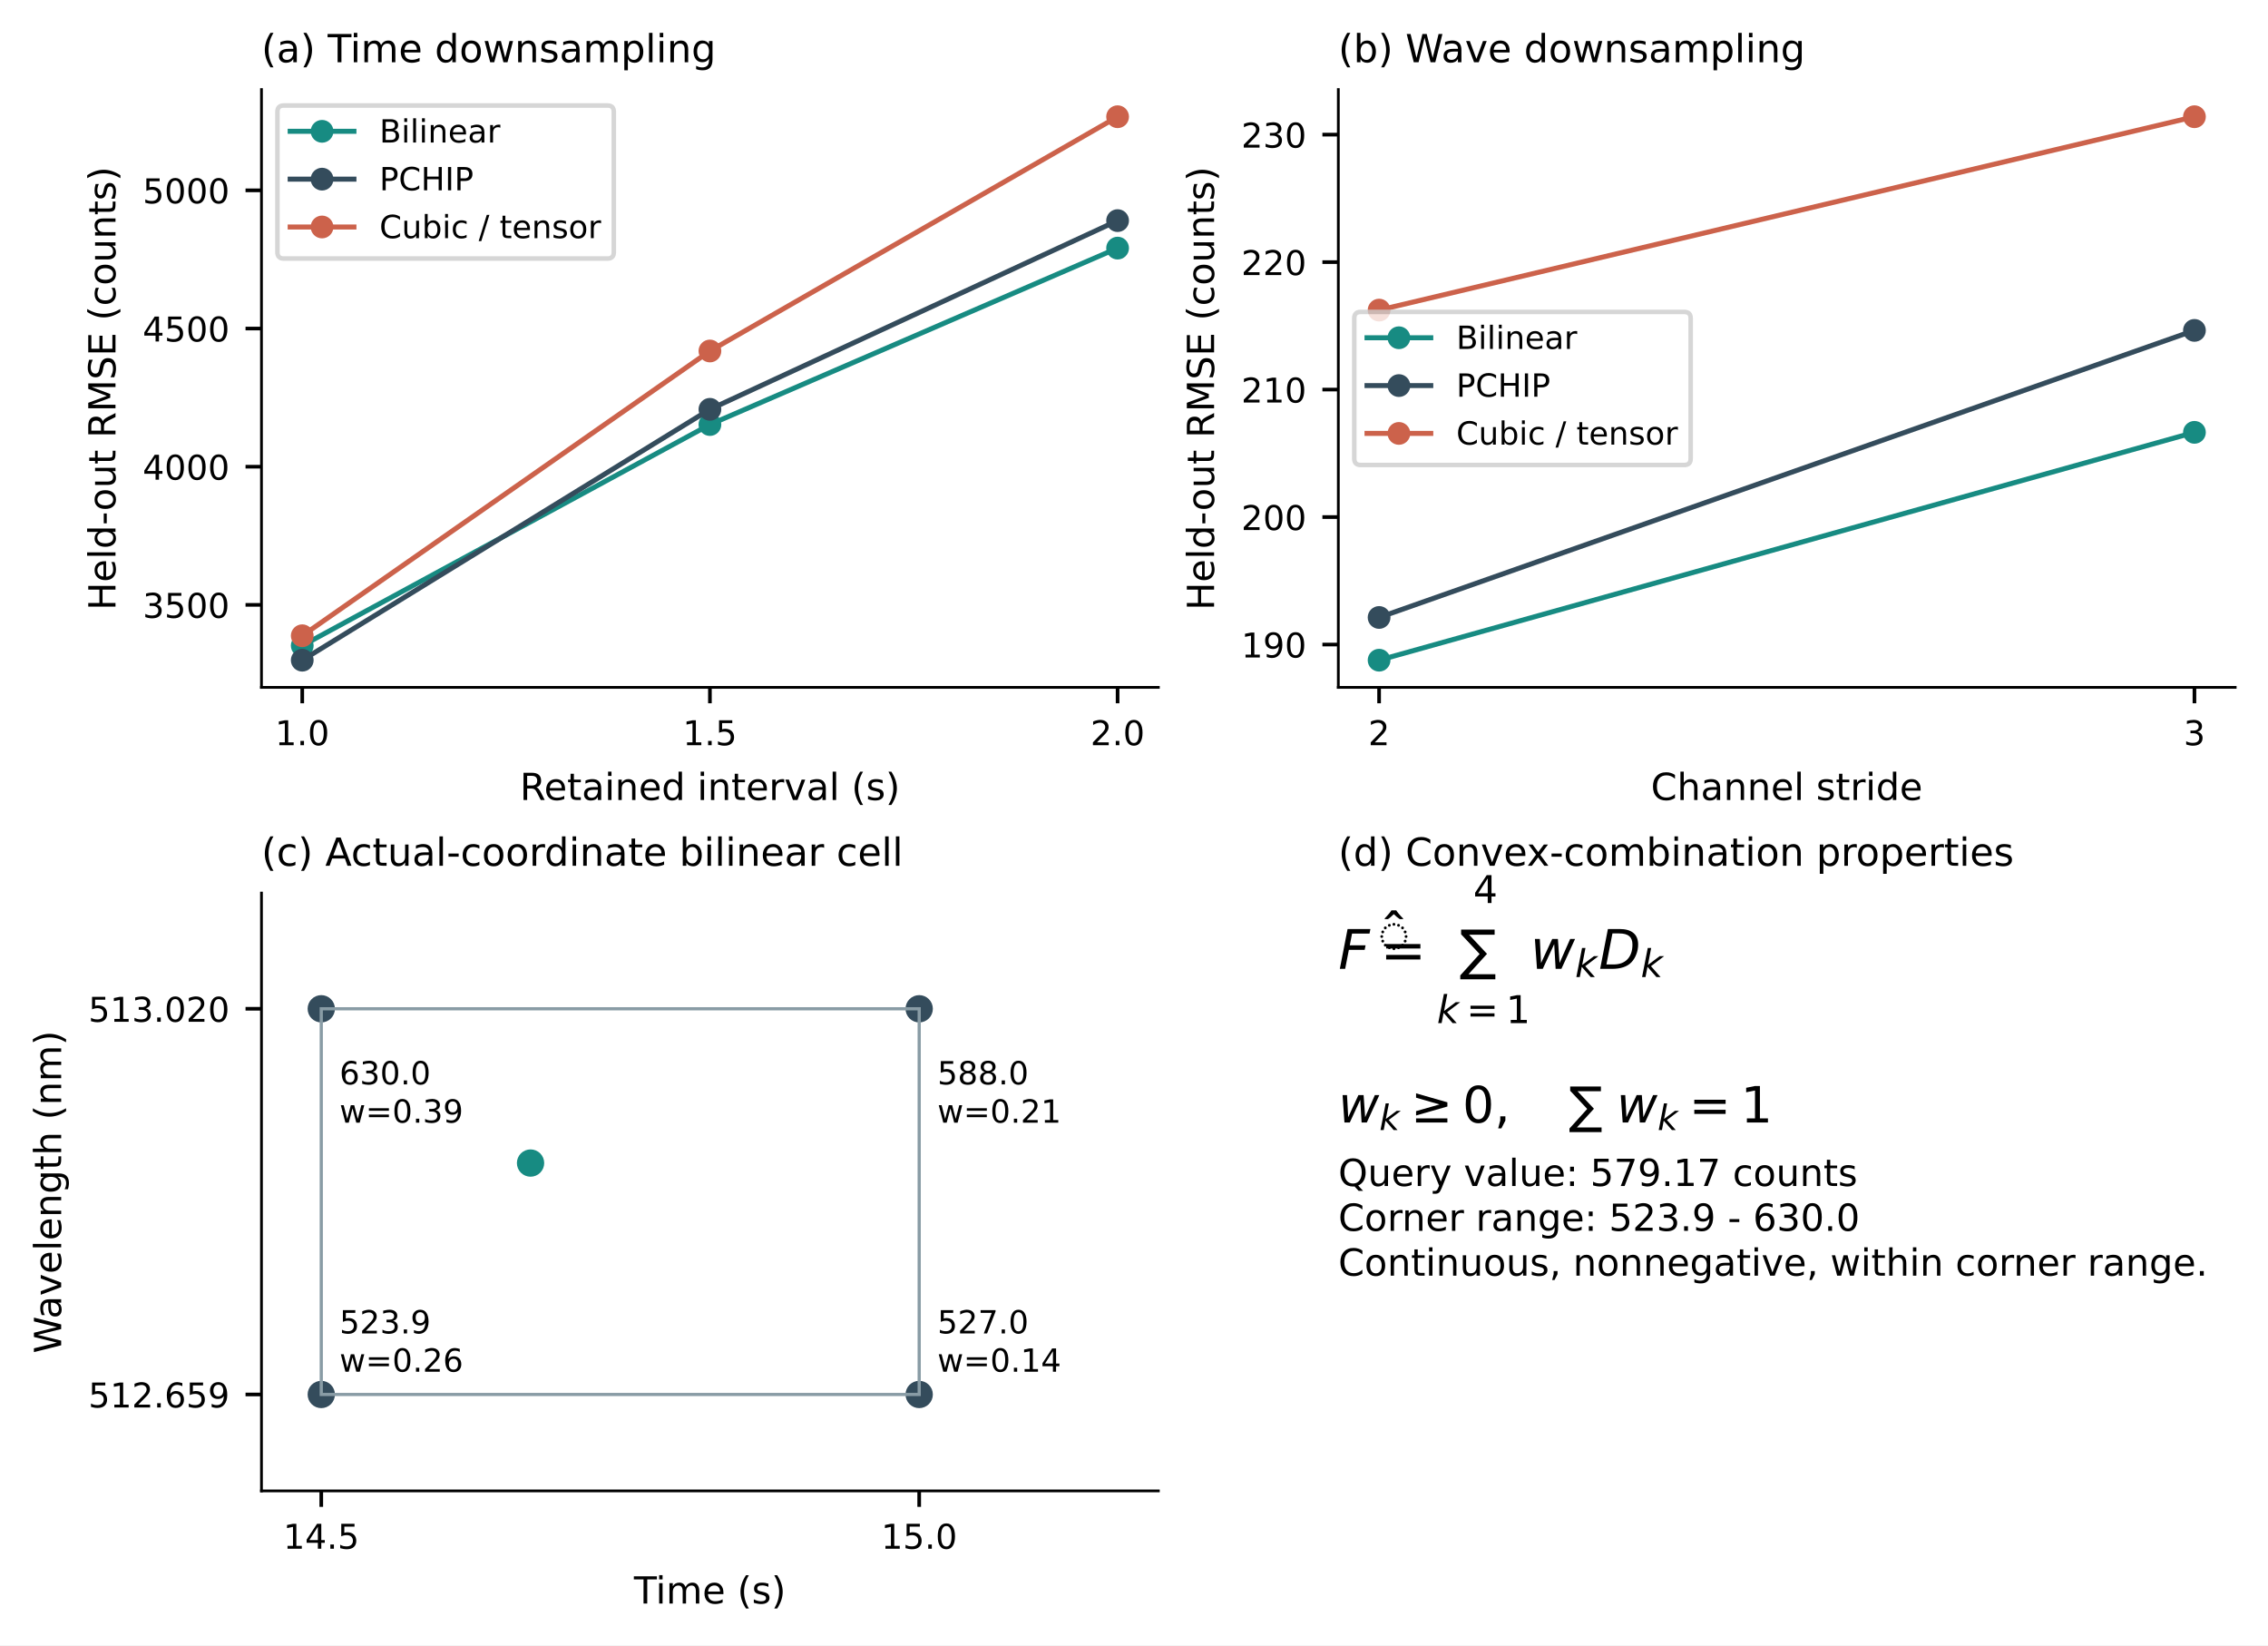
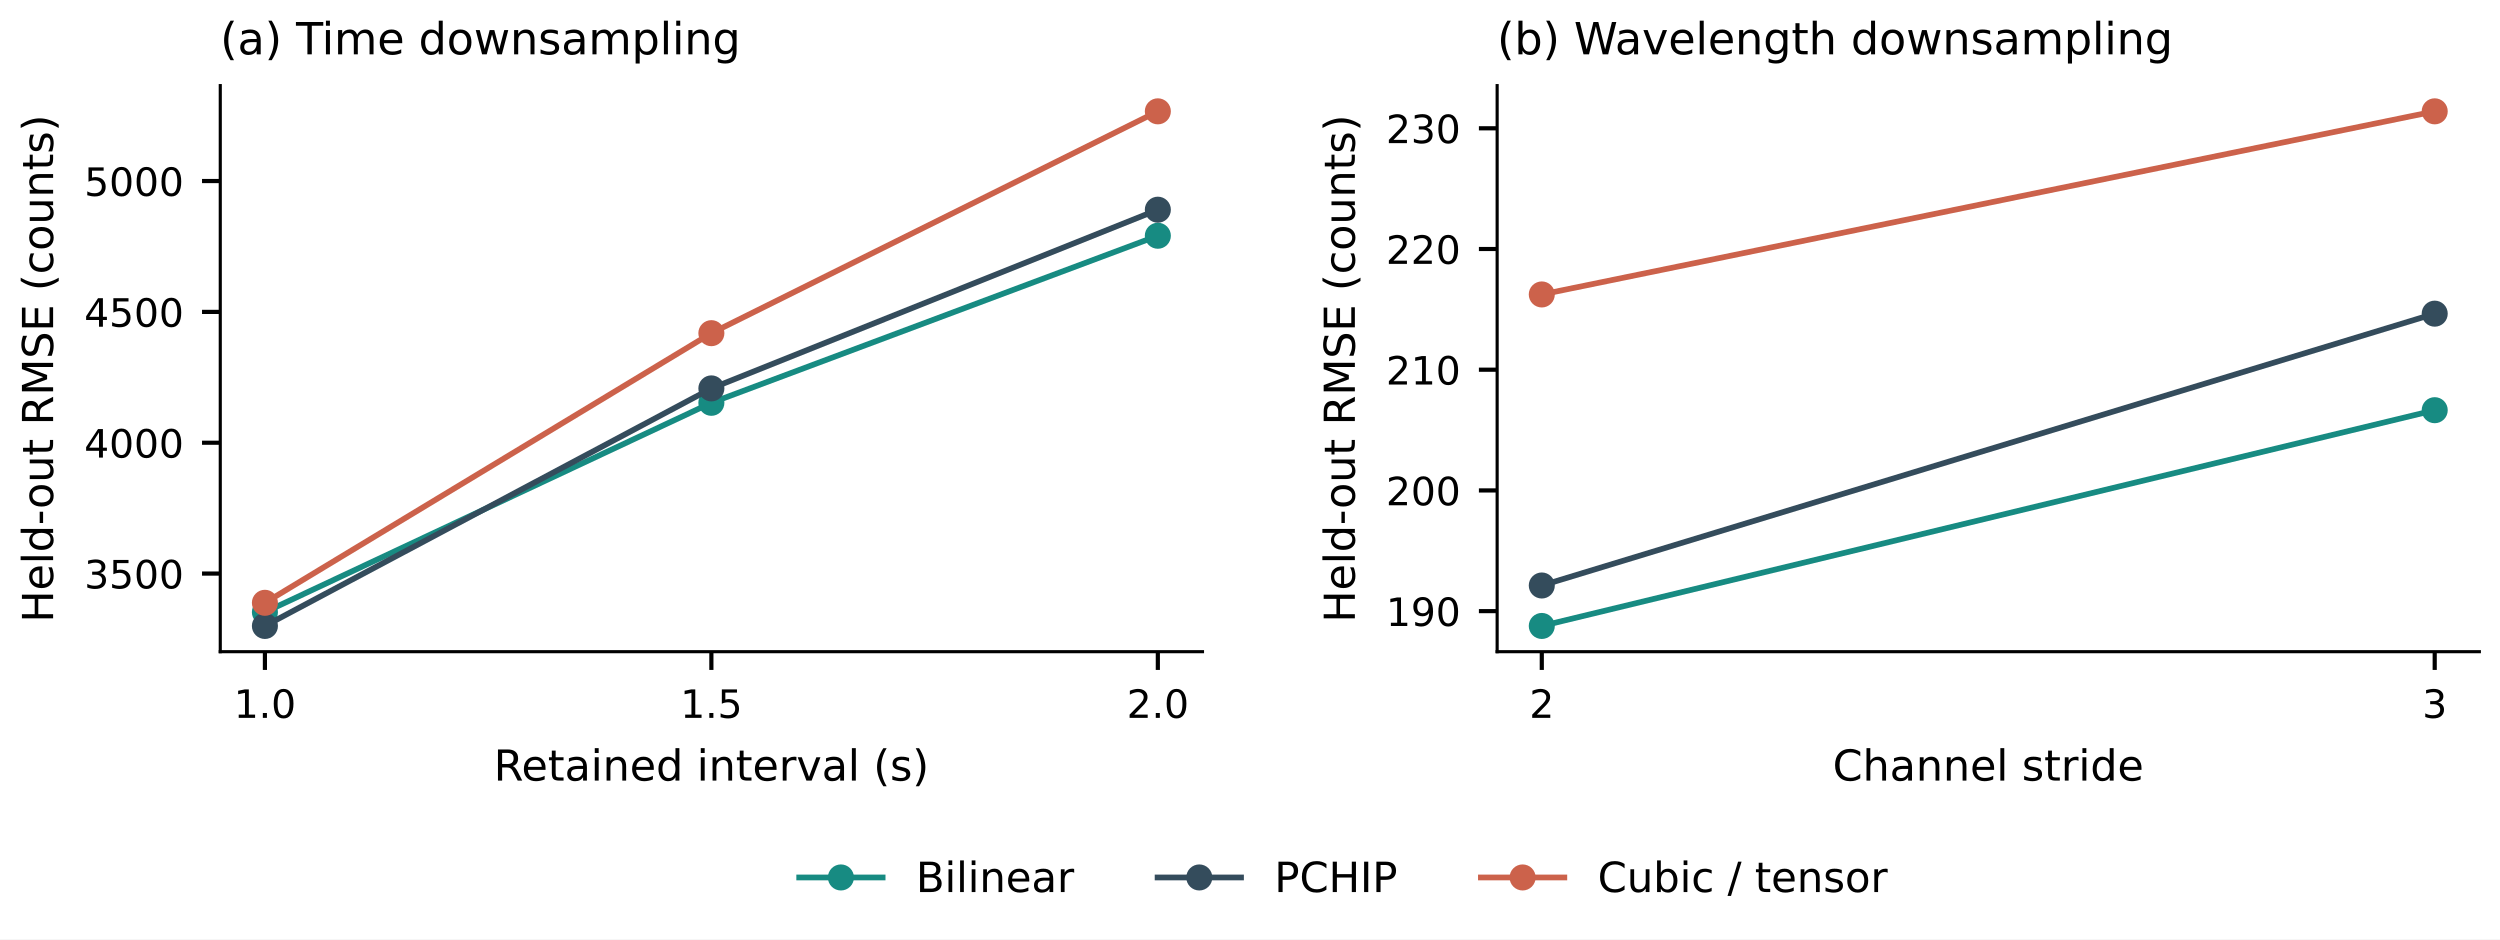
- <svg xmlns="http://www.w3.org/2000/svg" xmlns:xlink="http://www.w3.org/1999/xlink" width="498pt" height="361.2pt" viewBox="0 0 498 361.2" version="1.1">
+ <svg xmlns="http://www.w3.org/2000/svg" xmlns:xlink="http://www.w3.org/1999/xlink" width="479.504pt" height="180.179pt" viewBox="0 0 479.504 180.179" version="1.1">
  <defs>
    <style type="text/css">*{stroke-linejoin: round; stroke-linecap: butt}</style>
  </defs>
  <g id="figure_1">
    <g id="patch_1">
-       <path d="M 0 361.2 L 498 361.2 L 498 -0 L 0 -0 z " style="fill: #ffffff" />
+       <path d="M 0 180.179 L 479.504 180.179 L 479.504 0 L 0 0 z " style="fill: #ffffff" />
    </g>
    <g id="axes_1">
      <g id="patch_2">
-         <path d="M 57.415 150.899 L 254.349 150.899 L 254.349 19.659 L 57.415 19.659 z " style="fill: #ffffff" />
+         <path d="M 42.248 124.995 L 230.638 124.995 L 230.638 16.419 L 42.248 16.419 z " style="fill: #ffffff" />
      </g>
      <g id="matplotlib.axis_1">
        <g id="xtick_1">
          <g id="line2d_1">
            <defs>
-               <path id="m55a0707279" d="M 0 0 L 0 3.5 " style="stroke: #000000; stroke-width: 0.8" />
+               <path id="mc4d0fbb25a" d="M 0 0 L 0 3.5 " style="stroke: #000000; stroke-width: 0.8" />
            </defs>
            <g>
-               <use xlink:href="#m55a0707279" x="66.367" y="150.899" style="stroke: #000000; stroke-width: 0.8" />
+               <use xlink:href="#mc4d0fbb25a" x="50.811" y="124.995" style="stroke: #000000; stroke-width: 0.8" />
            </g>
          </g>
          <g id="text_1">
-             <text style="font-size: 7.5px; font-family: 'DejaVu Sans'; text-anchor: middle" x="66.367" y="163.597" transform="rotate(-0 66.36701 163.5971)">1.0</text>
+             <text style="font-size: 7.5px; font-family: 'DejaVu Sans'; text-anchor: middle" x="50.811" y="137.693" transform="rotate(-0 50.8113 137.6929)">1.0</text>
          </g>
        </g>
        <g id="xtick_2">
          <g id="line2d_2">
            <g>
-               <use xlink:href="#m55a0707279" x="155.882" y="150.899" style="stroke: #000000; stroke-width: 0.8" />
+               <use xlink:href="#mc4d0fbb25a" x="136.443" y="124.995" style="stroke: #000000; stroke-width: 0.8" />
            </g>
          </g>
          <g id="text_2">
-             <text style="font-size: 7.5px; font-family: 'DejaVu Sans'; text-anchor: middle" x="155.882" y="163.597" transform="rotate(-0 155.8823 163.5971)">1.5</text>
+             <text style="font-size: 7.5px; font-family: 'DejaVu Sans'; text-anchor: middle" x="136.443" y="137.693" transform="rotate(-0 136.4429 137.6929)">1.5</text>
          </g>
        </g>
        <g id="xtick_3">
          <g id="line2d_3">
            <g>
-               <use xlink:href="#m55a0707279" x="245.398" y="150.899" style="stroke: #000000; stroke-width: 0.8" />
+               <use xlink:href="#mc4d0fbb25a" x="222.075" y="124.995" style="stroke: #000000; stroke-width: 0.8" />
            </g>
          </g>
          <g id="text_3">
-             <text style="font-size: 7.5px; font-family: 'DejaVu Sans'; text-anchor: middle" x="245.398" y="163.597" transform="rotate(-0 245.3976 163.5971)">2.0</text>
+             <text style="font-size: 7.5px; font-family: 'DejaVu Sans'; text-anchor: middle" x="222.075" y="137.693" transform="rotate(-0 222.0745 137.6929)">2.0</text>
          </g>
        </g>
        <g id="text_4">
-           <text style="font-size: 8.2px; font-family: 'DejaVu Sans'; text-anchor: middle" x="155.882" y="175.63" transform="rotate(-0 155.8823 175.6296)">Retained interval (s)</text>
+           <text style="font-size: 8.2px; font-family: 'DejaVu Sans'; text-anchor: middle" x="136.443" y="149.725" transform="rotate(-0 136.4429 149.7254)">Retained interval (s)</text>
        </g>
      </g>
      <g id="matplotlib.axis_2">
        <g id="ytick_1">
          <g id="line2d_4">
            <defs>
-               <path id="me8b9a7019c" d="M 0 0 L -3.5 0 " style="stroke: #000000; stroke-width: 0.8" />
+               <path id="md01da9a1f7" d="M 0 0 L -3.5 0 " style="stroke: #000000; stroke-width: 0.8" />
            </defs>
            <g>
-               <use xlink:href="#me8b9a7019c" x="57.415" y="132.788" style="stroke: #000000; stroke-width: 0.8" />
+               <use xlink:href="#md01da9a1f7" x="42.248" y="110.012" style="stroke: #000000; stroke-width: 0.8" />
            </g>
          </g>
          <g id="text_5">
-             <text style="font-size: 7.5px; font-family: 'DejaVu Sans'; text-anchor: end" x="50.415" y="135.638" transform="rotate(-0 50.41548 135.6376)">3500</text>
+             <text style="font-size: 7.5px; font-family: 'DejaVu Sans'; text-anchor: end" x="35.248" y="112.861" transform="rotate(-0 35.24814 112.8609)">3500</text>
          </g>
        </g>
        <g id="ytick_2">
          <g id="line2d_5">
            <g>
-               <use xlink:href="#me8b9a7019c" x="57.415" y="102.454" style="stroke: #000000; stroke-width: 0.8" />
+               <use xlink:href="#md01da9a1f7" x="42.248" y="84.916" style="stroke: #000000; stroke-width: 0.8" />
            </g>
          </g>
          <g id="text_6">
-             <text style="font-size: 7.5px; font-family: 'DejaVu Sans'; text-anchor: end" x="50.415" y="105.304" transform="rotate(-0 50.41548 105.3035)">4000</text>
+             <text style="font-size: 7.5px; font-family: 'DejaVu Sans'; text-anchor: end" x="35.248" y="87.765" transform="rotate(-0 35.24814 87.7653)">4000</text>
          </g>
        </g>
        <g id="ytick_3">
          <g id="line2d_6">
            <g>
-               <use xlink:href="#me8b9a7019c" x="57.415" y="72.12" style="stroke: #000000; stroke-width: 0.8" />
+               <use xlink:href="#md01da9a1f7" x="42.248" y="59.821" style="stroke: #000000; stroke-width: 0.8" />
            </g>
          </g>
          <g id="text_7">
-             <text style="font-size: 7.5px; font-family: 'DejaVu Sans'; text-anchor: end" x="50.415" y="74.969" transform="rotate(-0 50.41548 74.96944)">4500</text>
+             <text style="font-size: 7.5px; font-family: 'DejaVu Sans'; text-anchor: end" x="35.248" y="62.67" transform="rotate(-0 35.24814 62.6697)">4500</text>
          </g>
        </g>
        <g id="ytick_4">
          <g id="line2d_7">
            <g>
-               <use xlink:href="#me8b9a7019c" x="57.415" y="41.786" style="stroke: #000000; stroke-width: 0.8" />
+               <use xlink:href="#md01da9a1f7" x="42.248" y="34.725" style="stroke: #000000; stroke-width: 0.8" />
            </g>
          </g>
          <g id="text_8">
-             <text style="font-size: 7.5px; font-family: 'DejaVu Sans'; text-anchor: end" x="50.415" y="44.635" transform="rotate(-0 50.41548 44.63537)">5000</text>
+             <text style="font-size: 7.5px; font-family: 'DejaVu Sans'; text-anchor: end" x="35.248" y="37.574" transform="rotate(-0 35.24814 37.57411)">5000</text>
          </g>
        </g>
        <g id="text_9">
-           <text style="font-size: 8.2px; font-family: 'DejaVu Sans'; text-anchor: middle" x="25.358" y="85.279" transform="rotate(-90 25.35806 85.27878)">Held-out RMSE (counts)</text>
+           <text style="font-size: 8.2px; font-family: 'DejaVu Sans'; text-anchor: middle" x="10.191" y="70.707" transform="rotate(-90 10.19072 70.70667)">Held-out RMSE (counts)</text>
        </g>
      </g>
      <g id="line2d_8">
-         <path d="M 66.367 141.735 L 155.882 93.199 L 245.398 54.468 " clip-path="url(#p4449dd5ee8)" style="fill: none; stroke: #178b82; stroke-width: 1.1; stroke-linecap: square" />
+         <path d="M 50.811 117.413 L 136.443 77.259 L 222.075 45.216 " clip-path="url(#p383b3af756)" style="fill: none; stroke: #178b82; stroke-width: 1.1; stroke-linecap: square" />
        <defs>
-           <path id="m2dda864a60" d="M 0 2 C 0.53 2 1.039 1.789 1.414 1.414 C 1.789 1.039 2 0.53 2 0 C 2 -0.53 1.789 -1.039 1.414 -1.414 C 1.039 -1.789 0.53 -2 0 -2 C -0.53 -2 -1.039 -1.789 -1.414 -1.414 C -1.789 -1.039 -2 -0.53 -2 0 C -2 0.53 -1.789 1.039 -1.414 1.414 C -1.039 1.789 -0.53 2 0 2 z " style="stroke: #178b82" />
+           <path id="m8fc83196d3" d="M 0 2 C 0.53 2 1.039 1.789 1.414 1.414 C 1.789 1.039 2 0.53 2 0 C 2 -0.53 1.789 -1.039 1.414 -1.414 C 1.039 -1.789 0.53 -2 0 -2 C -0.53 -2 -1.039 -1.789 -1.414 -1.414 C -1.789 -1.039 -2 -0.53 -2 0 C -2 0.53 -1.789 1.039 -1.414 1.414 C -1.039 1.789 -0.53 2 0 2 z " style="stroke: #178b82" />
        </defs>
-         <g clip-path="url(#p4449dd5ee8)">
-           <use xlink:href="#m2dda864a60" x="66.367" y="141.735" style="fill: #178b82; stroke: #178b82" />
-           <use xlink:href="#m2dda864a60" x="155.882" y="93.199" style="fill: #178b82; stroke: #178b82" />
-           <use xlink:href="#m2dda864a60" x="245.398" y="54.468" style="fill: #178b82; stroke: #178b82" />
+         <g clip-path="url(#p383b3af756)">
+           <use xlink:href="#m8fc83196d3" x="50.811" y="117.413" style="fill: #178b82; stroke: #178b82" />
+           <use xlink:href="#m8fc83196d3" x="136.443" y="77.259" style="fill: #178b82; stroke: #178b82" />
+           <use xlink:href="#m8fc83196d3" x="222.075" y="45.216" style="fill: #178b82; stroke: #178b82" />
        </g>
      </g>
      <g id="line2d_9">
-         <path d="M 66.367 144.933 L 155.882 89.859 L 245.398 48.431 " clip-path="url(#p4449dd5ee8)" style="fill: none; stroke: #344c5c; stroke-width: 1.1; stroke-linecap: square" />
+         <path d="M 50.811 120.059 L 136.443 74.496 L 222.075 40.222 " clip-path="url(#p383b3af756)" style="fill: none; stroke: #344c5c; stroke-width: 1.1; stroke-linecap: square" />
        <defs>
-           <path id="mf7a955b98d" d="M 0 2 C 0.53 2 1.039 1.789 1.414 1.414 C 1.789 1.039 2 0.53 2 0 C 2 -0.53 1.789 -1.039 1.414 -1.414 C 1.039 -1.789 0.53 -2 0 -2 C -0.53 -2 -1.039 -1.789 -1.414 -1.414 C -1.789 -1.039 -2 -0.53 -2 0 C -2 0.53 -1.789 1.039 -1.414 1.414 C -1.039 1.789 -0.53 2 0 2 z " style="stroke: #344c5c" />
+           <path id="m650a231efd" d="M 0 2 C 0.53 2 1.039 1.789 1.414 1.414 C 1.789 1.039 2 0.53 2 0 C 2 -0.53 1.789 -1.039 1.414 -1.414 C 1.039 -1.789 0.53 -2 0 -2 C -0.53 -2 -1.039 -1.789 -1.414 -1.414 C -1.789 -1.039 -2 -0.53 -2 0 C -2 0.53 -1.789 1.039 -1.414 1.414 C -1.039 1.789 -0.53 2 0 2 z " style="stroke: #344c5c" />
        </defs>
-         <g clip-path="url(#p4449dd5ee8)">
-           <use xlink:href="#mf7a955b98d" x="66.367" y="144.933" style="fill: #344c5c; stroke: #344c5c" />
-           <use xlink:href="#mf7a955b98d" x="155.882" y="89.859" style="fill: #344c5c; stroke: #344c5c" />
-           <use xlink:href="#mf7a955b98d" x="245.398" y="48.431" style="fill: #344c5c; stroke: #344c5c" />
+         <g clip-path="url(#p383b3af756)">
+           <use xlink:href="#m650a231efd" x="50.811" y="120.059" style="fill: #344c5c; stroke: #344c5c" />
+           <use xlink:href="#m650a231efd" x="136.443" y="74.496" style="fill: #344c5c; stroke: #344c5c" />
+           <use xlink:href="#m650a231efd" x="222.075" y="40.222" style="fill: #344c5c; stroke: #344c5c" />
        </g>
      </g>
      <g id="line2d_10">
-         <path d="M 66.367 139.566 L 155.882 77.053 L 245.398 25.624 " clip-path="url(#p4449dd5ee8)" style="fill: none; stroke: #cc624b; stroke-width: 1.1; stroke-linecap: square" />
+         <path d="M 50.811 115.619 L 136.443 63.902 L 222.075 21.354 " clip-path="url(#p383b3af756)" style="fill: none; stroke: #cc624b; stroke-width: 1.1; stroke-linecap: square" />
        <defs>
-           <path id="m5be77c10c0" d="M 0 2 C 0.53 2 1.039 1.789 1.414 1.414 C 1.789 1.039 2 0.53 2 0 C 2 -0.53 1.789 -1.039 1.414 -1.414 C 1.039 -1.789 0.53 -2 0 -2 C -0.53 -2 -1.039 -1.789 -1.414 -1.414 C -1.789 -1.039 -2 -0.53 -2 0 C -2 0.53 -1.789 1.039 -1.414 1.414 C -1.039 1.789 -0.53 2 0 2 z " style="stroke: #cc624b" />
+           <path id="m1233b05e58" d="M 0 2 C 0.53 2 1.039 1.789 1.414 1.414 C 1.789 1.039 2 0.53 2 0 C 2 -0.53 1.789 -1.039 1.414 -1.414 C 1.039 -1.789 0.53 -2 0 -2 C -0.53 -2 -1.039 -1.789 -1.414 -1.414 C -1.789 -1.039 -2 -0.53 -2 0 C -2 0.53 -1.789 1.039 -1.414 1.414 C -1.039 1.789 -0.53 2 0 2 z " style="stroke: #cc624b" />
        </defs>
-         <g clip-path="url(#p4449dd5ee8)">
-           <use xlink:href="#m5be77c10c0" x="66.367" y="139.566" style="fill: #cc624b; stroke: #cc624b" />
-           <use xlink:href="#m5be77c10c0" x="155.882" y="77.053" style="fill: #cc624b; stroke: #cc624b" />
-           <use xlink:href="#m5be77c10c0" x="245.398" y="25.624" style="fill: #cc624b; stroke: #cc624b" />
+         <g clip-path="url(#p383b3af756)">
+           <use xlink:href="#m1233b05e58" x="50.811" y="115.619" style="fill: #cc624b; stroke: #cc624b" />
+           <use xlink:href="#m1233b05e58" x="136.443" y="63.902" style="fill: #cc624b; stroke: #cc624b" />
+           <use xlink:href="#m1233b05e58" x="222.075" y="21.354" style="fill: #cc624b; stroke: #cc624b" />
        </g>
      </g>
      <g id="patch_3">
-         <path d="M 57.415 150.899 L 57.415 19.659 " style="fill: none; stroke: #000000; stroke-width: 0.6; stroke-linejoin: miter; stroke-linecap: square" />
+         <path d="M 42.248 124.995 L 42.248 16.419 " style="fill: none; stroke: #000000; stroke-width: 0.6; stroke-linejoin: miter; stroke-linecap: square" />
      </g>
      <g id="patch_4">
-         <path d="M 57.415 150.899 L 254.349 150.899 " style="fill: none; stroke: #000000; stroke-width: 0.6; stroke-linejoin: miter; stroke-linecap: square" />
+         <path d="M 42.248 124.995 L 230.638 124.995 " style="fill: none; stroke: #000000; stroke-width: 0.6; stroke-linejoin: miter; stroke-linecap: square" />
      </g>
      <g id="text_10">
-         <text style="font-size: 8.5px; font-family: 'DejaVu Sans'; text-anchor: start" x="57.415" y="13.659" transform="rotate(-0 57.41548 13.65867)">(a) Time downsampling</text>
-       </g>
-       <g id="legend_1">
-         <g id="patch_5">
-           <path d="M 62.315 56.76 L 133.38 56.76 Q 134.78 56.76 134.78 55.36 L 134.78 24.559 Q 134.78 23.159 133.38 23.159 L 62.315 23.159 Q 60.915 23.159 60.915 24.559 L 60.915 55.36 Q 60.915 56.76 62.315 56.76 z " style="fill: #ffffff; opacity: 0.8; stroke: #cccccc; stroke-linejoin: miter" />
-         </g>
-         <g id="line2d_11">
-           <path d="M 63.715 28.828 L 70.715 28.828 L 77.715 28.828 " style="fill: none; stroke: #178b82; stroke-width: 1.1; stroke-linecap: square" />
-           <g>
-             <use xlink:href="#m2dda864a60" x="70.715" y="28.828" style="fill: #178b82; stroke: #178b82" />
-           </g>
-         </g>
-         <g id="text_11">
-           <text style="font-size: 7px; font-family: 'DejaVu Sans'; text-anchor: start" x="83.315" y="31.278" transform="rotate(-0 83.31548 31.27758)">Bilinear</text>
-         </g>
-         <g id="line2d_12">
-           <path d="M 63.715 39.328 L 70.715 39.328 L 77.715 39.328 " style="fill: none; stroke: #344c5c; stroke-width: 1.1; stroke-linecap: square" />
-           <g>
-             <use xlink:href="#mf7a955b98d" x="70.715" y="39.328" style="fill: #344c5c; stroke: #344c5c" />
-           </g>
-         </g>
-         <g id="text_12">
-           <text style="font-size: 7px; font-family: 'DejaVu Sans'; text-anchor: start" x="83.315" y="41.778" transform="rotate(-0 83.31548 41.77813)">PCHIP</text>
-         </g>
-         <g id="line2d_13">
-           <path d="M 63.715 49.829 L 70.715 49.829 L 77.715 49.829 " style="fill: none; stroke: #cc624b; stroke-width: 1.1; stroke-linecap: square" />
-           <g>
-             <use xlink:href="#m5be77c10c0" x="70.715" y="49.829" style="fill: #cc624b; stroke: #cc624b" />
-           </g>
-         </g>
-         <g id="text_13">
-           <text style="font-size: 7px; font-family: 'DejaVu Sans'; text-anchor: start" x="83.315" y="52.279" transform="rotate(-0 83.31548 52.27867)">Cubic / tensor</text>
-         </g>
+         <text style="font-size: 8.5px; font-family: 'DejaVu Sans'; text-anchor: start" x="42.248" y="10.419" transform="rotate(-0 42.24814 10.41867)">(a) Time downsampling</text>
      </g>
    </g>
    <g id="axes_2">
-       <g id="patch_6">
-         <path d="M 293.866 150.899 L 490.8 150.899 L 490.8 19.659 L 293.866 19.659 z " style="fill: #ffffff" />
+       <g id="patch_5">
+         <path d="M 287.155 124.995 L 475.544 124.995 L 475.544 16.419 L 287.155 16.419 z " style="fill: #ffffff" />
      </g>
      <g id="matplotlib.axis_3">
        <g id="xtick_4">
-           <g id="line2d_14">
-             <g>
-               <use xlink:href="#m55a0707279" x="302.817" y="150.899" style="stroke: #000000; stroke-width: 0.8" />
-             </g>
-           </g>
-           <g id="text_14">
-             <text style="font-size: 7.5px; font-family: 'DejaVu Sans'; text-anchor: middle" x="302.817" y="163.597" transform="rotate(-0 302.8174 163.5971)">2</text>
+           <g id="line2d_11">
+             <g>
+               <use xlink:href="#mc4d0fbb25a" x="295.718" y="124.995" style="stroke: #000000; stroke-width: 0.8" />
+             </g>
+           </g>
+           <g id="text_11">
+             <text style="font-size: 7.5px; font-family: 'DejaVu Sans'; text-anchor: middle" x="295.718" y="137.693" transform="rotate(-0 295.7177 137.6929)">2</text>
          </g>
        </g>
        <g id="xtick_5">
-           <g id="line2d_15">
-             <g>
-               <use xlink:href="#m55a0707279" x="481.848" y="150.899" style="stroke: #000000; stroke-width: 0.8" />
-             </g>
-           </g>
-           <g id="text_15">
-             <text style="font-size: 7.5px; font-family: 'DejaVu Sans'; text-anchor: middle" x="481.848" y="163.597" transform="rotate(-0 481.848 163.5971)">3</text>
-           </g>
-         </g>
-         <g id="text_16">
-           <text style="font-size: 8.2px; font-family: 'DejaVu Sans'; text-anchor: middle" x="392.333" y="175.63" transform="rotate(-0 392.3327 175.6296)">Channel stride</text>
+           <g id="line2d_12">
+             <g>
+               <use xlink:href="#mc4d0fbb25a" x="466.981" y="124.995" style="stroke: #000000; stroke-width: 0.8" />
+             </g>
+           </g>
+           <g id="text_12">
+             <text style="font-size: 7.5px; font-family: 'DejaVu Sans'; text-anchor: middle" x="466.981" y="137.693" transform="rotate(-0 466.981 137.6929)">3</text>
+           </g>
+         </g>
+         <g id="text_13">
+           <text style="font-size: 8.2px; font-family: 'DejaVu Sans'; text-anchor: middle" x="381.349" y="149.725" transform="rotate(-0 381.3494 149.7254)">Channel stride</text>
        </g>
      </g>
      <g id="matplotlib.axis_4">
        <g id="ytick_5">
+           <g id="line2d_13">
+             <g>
+               <use xlink:href="#md01da9a1f7" x="287.155" y="117.216" style="stroke: #000000; stroke-width: 0.8" />
+             </g>
+           </g>
+           <g id="text_14">
+             <text style="font-size: 7.5px; font-family: 'DejaVu Sans'; text-anchor: end" x="280.155" y="120.065" transform="rotate(-0 280.1546 120.065)">190</text>
+           </g>
+         </g>
+         <g id="ytick_6">
+           <g id="line2d_14">
+             <g>
+               <use xlink:href="#md01da9a1f7" x="287.155" y="94.063" style="stroke: #000000; stroke-width: 0.8" />
+             </g>
+           </g>
+           <g id="text_15">
+             <text style="font-size: 7.5px; font-family: 'DejaVu Sans'; text-anchor: end" x="280.155" y="96.912" transform="rotate(-0 280.1546 96.91234)">200</text>
+           </g>
+         </g>
+         <g id="ytick_7">
+           <g id="line2d_15">
+             <g>
+               <use xlink:href="#md01da9a1f7" x="287.155" y="70.911" style="stroke: #000000; stroke-width: 0.8" />
+             </g>
+           </g>
+           <g id="text_16">
+             <text style="font-size: 7.5px; font-family: 'DejaVu Sans'; text-anchor: end" x="280.155" y="73.76" transform="rotate(-0 280.1546 73.7597)">210</text>
+           </g>
+         </g>
+         <g id="ytick_8">
          <g id="line2d_16">
            <g>
-               <use xlink:href="#me8b9a7019c" x="293.866" y="141.496" style="stroke: #000000; stroke-width: 0.8" />
+               <use xlink:href="#md01da9a1f7" x="287.155" y="47.758" style="stroke: #000000; stroke-width: 0.8" />
            </g>
          </g>
          <g id="text_17">
-             <text style="font-size: 7.5px; font-family: 'DejaVu Sans'; text-anchor: end" x="286.866" y="144.345" transform="rotate(-0 286.8659 144.3454)">190</text>
-           </g>
-         </g>
-         <g id="ytick_6">
+             <text style="font-size: 7.5px; font-family: 'DejaVu Sans'; text-anchor: end" x="280.155" y="50.607" transform="rotate(-0 280.1546 50.60705)">220</text>
+           </g>
+         </g>
+         <g id="ytick_9">
          <g id="line2d_17">
            <g>
-               <use xlink:href="#me8b9a7019c" x="293.866" y="113.511" style="stroke: #000000; stroke-width: 0.8" />
+               <use xlink:href="#md01da9a1f7" x="287.155" y="24.605" style="stroke: #000000; stroke-width: 0.8" />
            </g>
          </g>
          <g id="text_18">
-             <text style="font-size: 7.5px; font-family: 'DejaVu Sans'; text-anchor: end" x="286.866" y="116.36" transform="rotate(-0 286.8659 116.3599)">200</text>
-           </g>
-         </g>
-         <g id="ytick_7">
-           <g id="line2d_18">
-             <g>
-               <use xlink:href="#me8b9a7019c" x="293.866" y="85.525" style="stroke: #000000; stroke-width: 0.8" />
-             </g>
-           </g>
-           <g id="text_19">
-             <text style="font-size: 7.5px; font-family: 'DejaVu Sans'; text-anchor: end" x="286.866" y="88.374" transform="rotate(-0 286.8659 88.37436)">210</text>
-           </g>
-         </g>
-         <g id="ytick_8">
-           <g id="line2d_19">
-             <g>
-               <use xlink:href="#me8b9a7019c" x="293.866" y="57.54" style="stroke: #000000; stroke-width: 0.8" />
-             </g>
-           </g>
-           <g id="text_20">
-             <text style="font-size: 7.5px; font-family: 'DejaVu Sans'; text-anchor: end" x="286.866" y="60.389" transform="rotate(-0 286.8659 60.38883)">220</text>
-           </g>
-         </g>
-         <g id="ytick_9">
-           <g id="line2d_20">
-             <g>
-               <use xlink:href="#me8b9a7019c" x="293.866" y="29.554" style="stroke: #000000; stroke-width: 0.8" />
-             </g>
-           </g>
-           <g id="text_21">
-             <text style="font-size: 7.5px; font-family: 'DejaVu Sans'; text-anchor: end" x="286.866" y="32.403" transform="rotate(-0 286.8659 32.40329)">230</text>
-           </g>
-         </g>
-         <g id="text_22">
-           <text style="font-size: 8.2px; font-family: 'DejaVu Sans'; text-anchor: middle" x="266.58" y="85.279" transform="rotate(-90 266.5803 85.27878)">Held-out RMSE (counts)</text>
-         </g>
-       </g>
+             <text style="font-size: 7.5px; font-family: 'DejaVu Sans'; text-anchor: end" x="280.155" y="27.454" transform="rotate(-0 280.1546 27.45441)">230</text>
+           </g>
+         </g>
+         <g id="text_19">
+           <text style="font-size: 8.2px; font-family: 'DejaVu Sans'; text-anchor: middle" x="259.869" y="70.707" transform="rotate(-90 259.869 70.70667)">Held-out RMSE (counts)</text>
+         </g>
+       </g>
+       <g id="line2d_18">
+         <path d="M 295.718 120.059 L 466.981 78.676 " clip-path="url(#p3e3bffe5ee)" style="fill: none; stroke: #178b82; stroke-width: 1.1; stroke-linecap: square" />
+         <g clip-path="url(#p3e3bffe5ee)">
+           <use xlink:href="#m8fc83196d3" x="295.718" y="120.059" style="fill: #178b82; stroke: #178b82" />
+           <use xlink:href="#m8fc83196d3" x="466.981" y="78.676" style="fill: #178b82; stroke: #178b82" />
+         </g>
+       </g>
+       <g id="line2d_19">
+         <path d="M 295.718 112.299 L 466.981 60.161 " clip-path="url(#p3e3bffe5ee)" style="fill: none; stroke: #344c5c; stroke-width: 1.1; stroke-linecap: square" />
+         <g clip-path="url(#p3e3bffe5ee)">
+           <use xlink:href="#m650a231efd" x="295.718" y="112.299" style="fill: #344c5c; stroke: #344c5c" />
+           <use xlink:href="#m650a231efd" x="466.981" y="60.161" style="fill: #344c5c; stroke: #344c5c" />
+         </g>
+       </g>
+       <g id="line2d_20">
+         <path d="M 295.718 56.476 L 466.981 21.354 " clip-path="url(#p3e3bffe5ee)" style="fill: none; stroke: #cc624b; stroke-width: 1.1; stroke-linecap: square" />
+         <g clip-path="url(#p3e3bffe5ee)">
+           <use xlink:href="#m1233b05e58" x="295.718" y="56.476" style="fill: #cc624b; stroke: #cc624b" />
+           <use xlink:href="#m1233b05e58" x="466.981" y="21.354" style="fill: #cc624b; stroke: #cc624b" />
+         </g>
+       </g>
+       <g id="patch_6">
+         <path d="M 287.155 124.995 L 287.155 16.419 " style="fill: none; stroke: #000000; stroke-width: 0.6; stroke-linejoin: miter; stroke-linecap: square" />
+       </g>
+       <g id="patch_7">
+         <path d="M 287.155 124.995 L 475.544 124.995 " style="fill: none; stroke: #000000; stroke-width: 0.6; stroke-linejoin: miter; stroke-linecap: square" />
+       </g>
+       <g id="text_20">
+         <text style="font-size: 8.5px; font-family: 'DejaVu Sans'; text-anchor: start" x="287.155" y="10.419" transform="rotate(-0 287.1546 10.41867)">(b) Wavelength downsampling</text>
+       </g>
+     </g>
+     <g id="legend_1">
      <g id="line2d_21">
-         <path d="M 302.817 144.933 L 481.848 94.912 " clip-path="url(#pc2ed454a98)" style="fill: none; stroke: #178b82; stroke-width: 1.1; stroke-linecap: square" />
-         <g clip-path="url(#pc2ed454a98)">
-           <use xlink:href="#m2dda864a60" x="302.817" y="144.933" style="fill: #178b82; stroke: #178b82" />
-           <use xlink:href="#m2dda864a60" x="481.848" y="94.912" style="fill: #178b82; stroke: #178b82" />
-         </g>
+         <path d="M 153.289 168.297 L 161.289 168.297 L 169.289 168.297 " style="fill: none; stroke: #178b82; stroke-width: 1.1; stroke-linecap: square" />
+         <g>
+           <use xlink:href="#m8fc83196d3" x="161.289" y="168.297" style="fill: #178b82; stroke: #178b82" />
+         </g>
+       </g>
+       <g id="text_21">
+         <text style="font-size: 8px; font-family: 'DejaVu Sans'; text-anchor: start" x="175.689" y="171.097" transform="rotate(-0 175.689 171.0968)">Bilinear</text>
      </g>
      <g id="line2d_22">
-         <path d="M 302.817 135.553 L 481.848 72.532 " clip-path="url(#pc2ed454a98)" style="fill: none; stroke: #344c5c; stroke-width: 1.1; stroke-linecap: square" />
-         <g clip-path="url(#pc2ed454a98)">
-           <use xlink:href="#mf7a955b98d" x="302.817" y="135.553" style="fill: #344c5c; stroke: #344c5c" />
-           <use xlink:href="#mf7a955b98d" x="481.848" y="72.532" style="fill: #344c5c; stroke: #344c5c" />
-         </g>
+         <path d="M 222.029 168.297 L 230.029 168.297 L 238.029 168.297 " style="fill: none; stroke: #344c5c; stroke-width: 1.1; stroke-linecap: square" />
+         <g>
+           <use xlink:href="#m650a231efd" x="230.029" y="168.297" style="fill: #344c5c; stroke: #344c5c" />
+         </g>
+       </g>
+       <g id="text_22">
+         <text style="font-size: 8px; font-family: 'DejaVu Sans'; text-anchor: start" x="244.429" y="171.097" transform="rotate(-0 244.429 171.0968)">PCHIP</text>
      </g>
      <g id="line2d_23">
-         <path d="M 302.817 68.077 L 481.848 25.624 " clip-path="url(#pc2ed454a98)" style="fill: none; stroke: #cc624b; stroke-width: 1.1; stroke-linecap: square" />
-         <g clip-path="url(#pc2ed454a98)">
-           <use xlink:href="#m5be77c10c0" x="302.817" y="68.077" style="fill: #cc624b; stroke: #cc624b" />
-           <use xlink:href="#m5be77c10c0" x="481.848" y="25.624" style="fill: #cc624b; stroke: #cc624b" />
-         </g>
-       </g>
-       <g id="patch_7">
-         <path d="M 293.866 150.899 L 293.866 19.659 " style="fill: none; stroke: #000000; stroke-width: 0.6; stroke-linejoin: miter; stroke-linecap: square" />
-       </g>
-       <g id="patch_8">
-         <path d="M 293.866 150.899 L 490.8 150.899 " style="fill: none; stroke: #000000; stroke-width: 0.6; stroke-linejoin: miter; stroke-linecap: square" />
+         <path d="M 284.039 168.297 L 292.039 168.297 L 300.039 168.297 " style="fill: none; stroke: #cc624b; stroke-width: 1.1; stroke-linecap: square" />
+         <g>
+           <use xlink:href="#m1233b05e58" x="292.039" y="168.297" style="fill: #cc624b; stroke: #cc624b" />
+         </g>
      </g>
      <g id="text_23">
-         <text style="font-size: 8.5px; font-family: 'DejaVu Sans'; text-anchor: start" x="293.866" y="13.659" transform="rotate(-0 293.8659 13.65867)">(b) Wave downsampling</text>
-       </g>
-       <g id="legend_2">
-         <g id="patch_9">
-           <path d="M 298.766 102.08 L 369.83 102.08 Q 371.23 102.08 371.23 100.68 L 371.23 69.878 Q 371.23 68.478 369.83 68.478 L 298.766 68.478 Q 297.366 68.478 297.366 69.878 L 297.366 100.68 Q 297.366 102.08 298.766 102.08 z " style="fill: #ffffff; opacity: 0.8; stroke: #cccccc; stroke-linejoin: miter" />
-         </g>
-         <g id="line2d_24">
-           <path d="M 300.166 74.147 L 307.166 74.147 L 314.166 74.147 " style="fill: none; stroke: #178b82; stroke-width: 1.1; stroke-linecap: square" />
-           <g>
-             <use xlink:href="#m2dda864a60" x="307.166" y="74.147" style="fill: #178b82; stroke: #178b82" />
-           </g>
-         </g>
-         <g id="text_24">
-           <text style="font-size: 7px; font-family: 'DejaVu Sans'; text-anchor: start" x="319.766" y="76.597" transform="rotate(-0 319.7659 76.59686)">Bilinear</text>
-         </g>
-         <g id="line2d_25">
-           <path d="M 300.166 84.647 L 307.166 84.647 L 314.166 84.647 " style="fill: none; stroke: #344c5c; stroke-width: 1.1; stroke-linecap: square" />
-           <g>
-             <use xlink:href="#mf7a955b98d" x="307.166" y="84.647" style="fill: #344c5c; stroke: #344c5c" />
-           </g>
-         </g>
-         <g id="text_25">
-           <text style="font-size: 7px; font-family: 'DejaVu Sans'; text-anchor: start" x="319.766" y="87.097" transform="rotate(-0 319.7659 87.09741)">PCHIP</text>
-         </g>
-         <g id="line2d_26">
-           <path d="M 300.166 95.148 L 307.166 95.148 L 314.166 95.148 " style="fill: none; stroke: #cc624b; stroke-width: 1.1; stroke-linecap: square" />
-           <g>
-             <use xlink:href="#m5be77c10c0" x="307.166" y="95.148" style="fill: #cc624b; stroke: #cc624b" />
-           </g>
-         </g>
-         <g id="text_26">
-           <text style="font-size: 7px; font-family: 'DejaVu Sans'; text-anchor: start" x="319.766" y="97.598" transform="rotate(-0 319.7659 97.59795)">Cubic / tensor</text>
-         </g>
-       </g>
-     </g>
-     <g id="axes_3">
-       <g id="patch_10">
-         <path d="M 57.415 327.299 L 254.349 327.299 L 254.349 196.059 L 57.415 196.059 z " style="fill: #ffffff" />
-       </g>
-       <g id="PathCollection_1">
-         <defs>
-           <path id="m3f51203191" d="M 0 2.5 C 0.663 2.5 1.299 2.237 1.768 1.768 C 2.237 1.299 2.5 0.663 2.5 0 C 2.5 -0.663 2.237 -1.299 1.768 -1.768 C 1.299 -2.237 0.663 -2.5 0 -2.5 C -0.663 -2.5 -1.299 -2.237 -1.768 -1.768 C -2.237 -1.299 -2.5 -0.663 -2.5 0 C -2.5 0.663 -2.237 1.299 -1.768 1.768 C -1.299 2.237 -0.663 2.5 0 2.5 z " style="stroke: #344c5c" />
-         </defs>
-         <g clip-path="url(#p34c2408b4a)">
-           <use xlink:href="#m3f51203191" x="70.544" y="306.131" style="fill: #344c5c; stroke: #344c5c" />
-         </g>
-       </g>
-       <g id="PathCollection_2">
-         <g clip-path="url(#p34c2408b4a)">
-           <use xlink:href="#m3f51203191" x="201.833" y="306.131" style="fill: #344c5c; stroke: #344c5c" />
-         </g>
-       </g>
-       <g id="PathCollection_3">
-         <g clip-path="url(#p34c2408b4a)">
-           <use xlink:href="#m3f51203191" x="70.544" y="221.46" style="fill: #344c5c; stroke: #344c5c" />
-         </g>
-       </g>
-       <g id="PathCollection_4">
-         <g clip-path="url(#p34c2408b4a)">
-           <use xlink:href="#m3f51203191" x="201.833" y="221.46" style="fill: #344c5c; stroke: #344c5c" />
-         </g>
-       </g>
-       <g id="patch_11">
-         <path d="M 70.544 306.131 L 201.833 306.131 L 201.833 221.46 L 70.544 221.46 L 70.544 306.131 z " clip-path="url(#p34c2408b4a)" style="fill: none; stroke: #899ca5; stroke-width: 0.7; stroke-linejoin: miter" />
-       </g>
-       <g id="PathCollection_5">
-         <defs>
-           <path id="m2693745e32" d="M 0 2.5 C 0.663 2.5 1.299 2.237 1.768 1.768 C 2.237 1.299 2.5 0.663 2.5 0 C 2.5 -0.663 2.237 -1.299 1.768 -1.768 C 1.299 -2.237 0.663 -2.5 0 -2.5 C -0.663 -2.5 -1.299 -2.237 -1.768 -1.768 C -2.237 -1.299 -2.5 -0.663 -2.5 0 C -2.5 0.663 -2.237 1.299 -1.768 1.768 C -1.299 2.237 -0.663 2.5 0 2.5 z " style="stroke: #178b82" />
-         </defs>
-         <g clip-path="url(#p34c2408b4a)">
-           <use xlink:href="#m2693745e32" x="116.496" y="255.328" style="fill: #178b82; stroke: #178b82" />
-         </g>
-       </g>
-       <g id="matplotlib.axis_5">
-         <g id="xtick_6">
-           <g id="line2d_27">
-             <g>
-               <use xlink:href="#m55a0707279" x="70.544" y="327.299" style="stroke: #000000; stroke-width: 0.8" />
-             </g>
-           </g>
-           <g id="text_27">
-             <text style="font-size: 7.5px; font-family: 'DejaVu Sans'; text-anchor: middle" x="70.544" y="339.997" transform="rotate(-0 70.54439 339.9971)">14.5</text>
-           </g>
-         </g>
-         <g id="xtick_7">
-           <g id="line2d_28">
-             <g>
-               <use xlink:href="#m55a0707279" x="201.833" y="327.299" style="stroke: #000000; stroke-width: 0.8" />
-             </g>
-           </g>
-           <g id="text_28">
-             <text style="font-size: 7.5px; font-family: 'DejaVu Sans'; text-anchor: middle" x="201.833" y="339.997" transform="rotate(-0 201.8335 339.9971)">15.0</text>
-           </g>
-         </g>
-         <g id="text_29">
-           <text style="font-size: 8.2px; font-family: 'DejaVu Sans'; text-anchor: middle" x="155.882" y="352.03" transform="rotate(-0 155.8823 352.0296)">Time (s)</text>
-         </g>
-       </g>
-       <g id="matplotlib.axis_6">
-         <g id="ytick_10">
-           <g id="line2d_29">
-             <g>
-               <use xlink:href="#me8b9a7019c" x="57.415" y="306.131" style="stroke: #000000; stroke-width: 0.8" />
-             </g>
-           </g>
-           <g id="text_30">
-             <text style="font-size: 7.5px; font-family: 'DejaVu Sans'; text-anchor: end" x="50.415" y="308.98" transform="rotate(-0 50.41548 308.9802)">512.659</text>
-           </g>
-         </g>
-         <g id="ytick_11">
-           <g id="line2d_30">
-             <g>
-               <use xlink:href="#me8b9a7019c" x="57.415" y="221.46" style="stroke: #000000; stroke-width: 0.8" />
-             </g>
-           </g>
-           <g id="text_31">
-             <text style="font-size: 7.5px; font-family: 'DejaVu Sans'; text-anchor: end" x="50.415" y="224.309" transform="rotate(-0 50.41548 224.3091)">513.020</text>
-           </g>
-         </g>
-         <g id="text_32">
-           <text style="font-size: 8.2px; font-family: 'DejaVu Sans'; text-anchor: middle" x="13.431" y="261.679" transform="rotate(-90 13.43072 261.6788)">Wavelength (nm)</text>
-         </g>
-       </g>
-       <g id="patch_12">
-         <path d="M 57.415 327.299 L 57.415 196.059 " style="fill: none; stroke: #000000; stroke-width: 0.6; stroke-linejoin: miter; stroke-linecap: square" />
-       </g>
-       <g id="patch_13">
-         <path d="M 57.415 327.299 L 254.349 327.299 " style="fill: none; stroke: #000000; stroke-width: 0.6; stroke-linejoin: miter; stroke-linecap: square" />
-       </g>
-       <g id="text_33">
-         <text style="font-size: 7px; font-family: 'DejaVu Sans'" transform="translate(74.54439 292.7297)">523.9</text>
-         <text style="font-size: 7px; font-family: 'DejaVu Sans'" transform="translate(74.54439 301.1311)">w=0.26</text>
-       </g>
-       <g id="text_34">
-         <text style="font-size: 7px; font-family: 'DejaVu Sans'" transform="translate(205.8335 292.7297)">527.0</text>
-         <text style="font-size: 7px; font-family: 'DejaVu Sans'" transform="translate(205.8335 301.1311)">w=0.14</text>
-       </g>
-       <g id="text_35">
-         <text style="font-size: 7px; font-family: 'DejaVu Sans'" transform="translate(74.54439 238.0586)">630.0</text>
-         <text style="font-size: 7px; font-family: 'DejaVu Sans'" transform="translate(74.54439 246.46)">w=0.39</text>
-       </g>
-       <g id="text_36">
-         <text style="font-size: 7px; font-family: 'DejaVu Sans'" transform="translate(205.8335 238.0586)">588.0</text>
-         <text style="font-size: 7px; font-family: 'DejaVu Sans'" transform="translate(205.8335 246.46)">w=0.21</text>
-       </g>
-       <g id="text_37">
-         <text style="font-size: 8.5px; font-family: 'DejaVu Sans'; text-anchor: start" x="57.415" y="190.059" transform="rotate(-0 57.41548 190.0587)">(c) Actual-coordinate bilinear cell</text>
-       </g>
-     </g>
-     <g id="axes_4">
-       <g id="text_38">
-         <g transform="translate(293.8659 213.1199)">
-           <text>
-             <tspan x="8.641" y="-4.031" style="font-size: 12px; font-family: 'STIXSizeOneSym'">̂</tspan>
-             <tspan x="0" y="-0.422" style="font-style: oblique; font-size: 12px; font-family: 'DejaVu Sans'">F</tspan>
-             <tspan x="42.153" y="-0.422" style="font-style: oblique; font-size: 12px; font-family: 'DejaVu Sans'">w</tspan>
-             <tspan x="57.16" y="-0.422" style="font-style: oblique; font-size: 12px; font-family: 'DejaVu Sans'">D</tspan>
-             <tspan x="9.24" y="-0.422" style="font-size: 12px; font-family: 'DejaVu Sans'">=</tspan>
-             <tspan x="28.134" y="11.481" style="font-size: 8.4px; font-family: 'DejaVu Sans'">=</tspan>
-             <tspan x="29.633" y="-14.875" style="font-size: 8.4px; font-family: 'DejaVu Sans'">4</tspan>
-             <tspan x="36.809" y="11.481" style="font-size: 8.4px; font-family: 'DejaVu Sans'">1</tspan>
-             <tspan x="26.633" y="-0.422" style="font-size: 12px; font-family: 'DejaVu Sans Display'">∑</tspan>
-             <tspan x="21.633" y="11.481" style="font-style: oblique; font-size: 8.4px; font-family: 'DejaVu Sans'">k</tspan>
-             <tspan x="51.967" y="1.378" style="font-style: oblique; font-size: 8.4px; font-family: 'DejaVu Sans'">k</tspan>
-             <tspan x="66.4" y="1.378" style="font-style: oblique; font-size: 8.4px; font-family: 'DejaVu Sans'">k</tspan>
-           </text>
-         </g>
-       </g>
-       <g id="text_39">
-         <g transform="translate(293.8659 247.2424)">
-           <text>
-             <tspan x="0" y="-0.812" style="font-style: oblique; font-size: 11px; font-family: 'DejaVu Sans'">w</tspan>
-             <tspan x="61.092" y="-0.812" style="font-style: oblique; font-size: 11px; font-family: 'DejaVu Sans'">w</tspan>
-             <tspan x="8.997" y="0.837" style="font-style: oblique; font-size: 7.7px; font-family: 'DejaVu Sans'">k</tspan>
-             <tspan x="70.088" y="0.837" style="font-style: oblique; font-size: 7.7px; font-family: 'DejaVu Sans'">k</tspan>
-             <tspan x="15.9" y="-0.812" style="font-size: 11px; font-family: 'DejaVu Sans'">≥</tspan>
-             <tspan x="27.259" y="-0.812" style="font-size: 11px; font-family: 'DejaVu Sans'">0</tspan>
-             <tspan x="34.258" y="-0.812" style="font-size: 11px; font-family: 'DejaVu Sans'">,</tspan>
-             <tspan x="76.991" y="-0.812" style="font-size: 11px; font-family: 'DejaVu Sans'">=</tspan>
-             <tspan x="88.351" y="-0.812" style="font-size: 11px; font-family: 'DejaVu Sans'">1</tspan>
-             <tspan x="50.613" y="-0.812" style="font-size: 11px; font-family: 'DejaVu Sans Display'">∑</tspan>
-           </text>
-         </g>
-       </g>
-       <g id="text_40">
-         <text style="font-size: 8.2px; font-family: 'DejaVu Sans'" transform="translate(293.8659 260.3686)">Query value: 579.17 counts</text>
-         <text style="font-size: 8.2px; font-family: 'DejaVu Sans'" transform="translate(293.8659 270.2102)">Corner range: 523.9 - 630.0</text>
-         <text style="font-size: 8.2px; font-family: 'DejaVu Sans'" transform="translate(293.8659 280.0524)">Continuous, nonnegative, within corner range.</text>
-       </g>
-       <g id="text_41">
-         <text style="font-size: 8.5px; font-family: 'DejaVu Sans'; text-anchor: start" x="293.866" y="190.059" transform="rotate(-0 293.8659 190.0587)">(d) Convex-combination properties</text>
+         <text style="font-size: 8px; font-family: 'DejaVu Sans'; text-anchor: start" x="306.439" y="171.097" transform="rotate(-0 306.439 171.0968)">Cubic / tensor</text>
      </g>
    </g>
  </g>
  <defs>
-     <clipPath id="p4449dd5ee8">
-       <rect x="57.415" y="19.659" width="196.934" height="131.24" />
+     <clipPath id="p383b3af756">
+       <rect x="42.248" y="16.419" width="188.39" height="108.576" />
    </clipPath>
-     <clipPath id="pc2ed454a98">
-       <rect x="293.866" y="19.659" width="196.934" height="131.24" />
-     </clipPath>
-     <clipPath id="p34c2408b4a">
-       <rect x="57.415" y="196.059" width="196.934" height="131.24" />
+     <clipPath id="p3e3bffe5ee">
+       <rect x="287.155" y="16.419" width="188.39" height="108.576" />
    </clipPath>
  </defs>
</svg>
